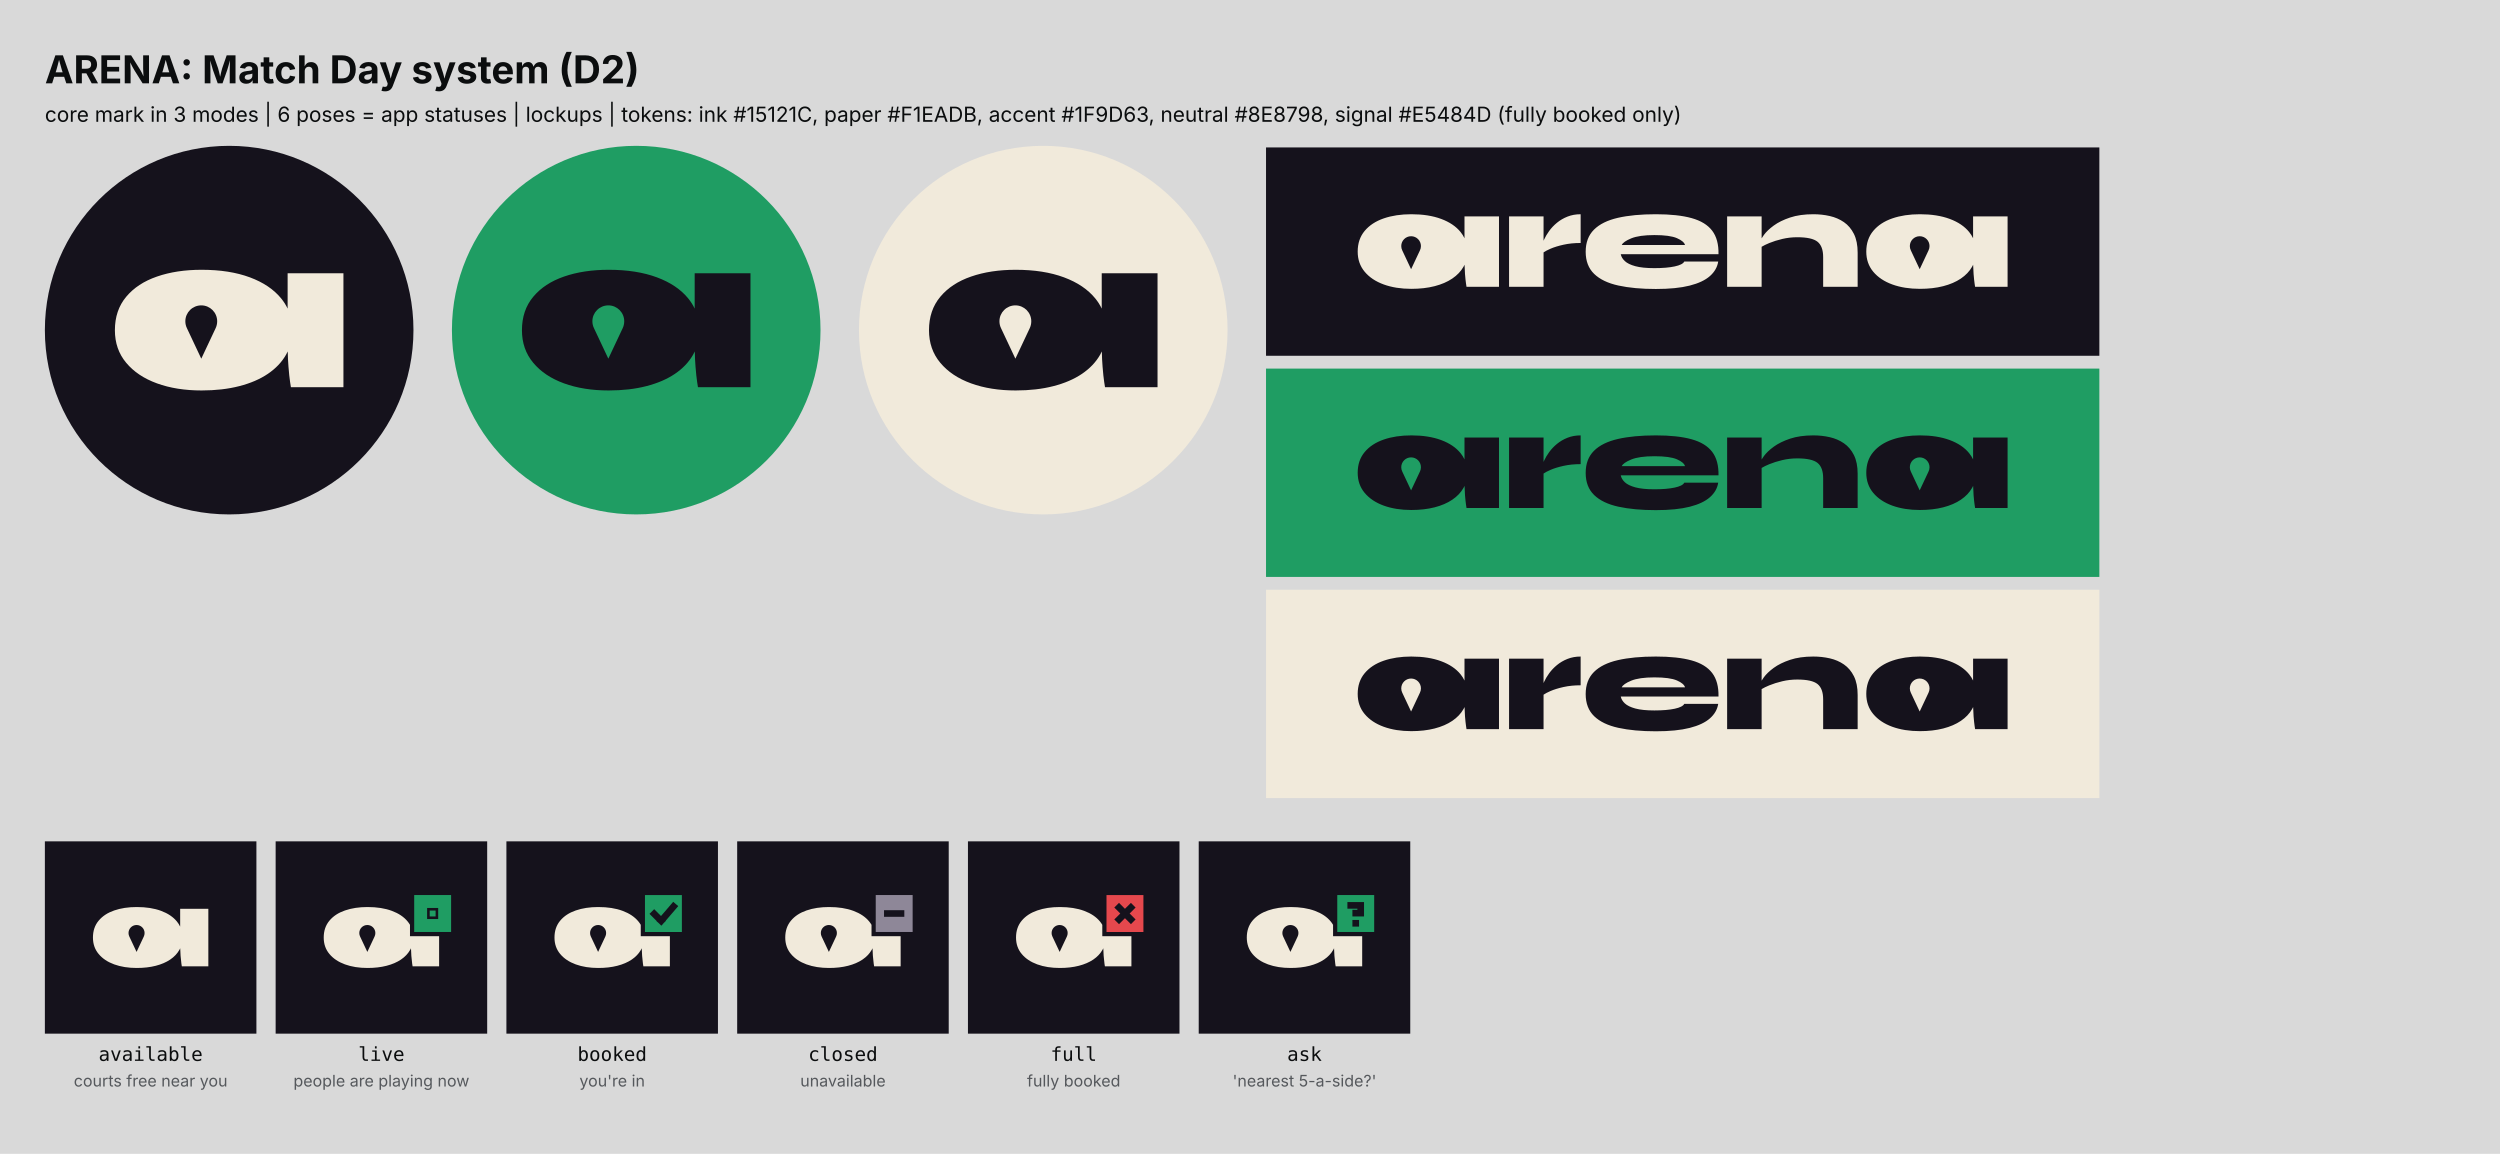
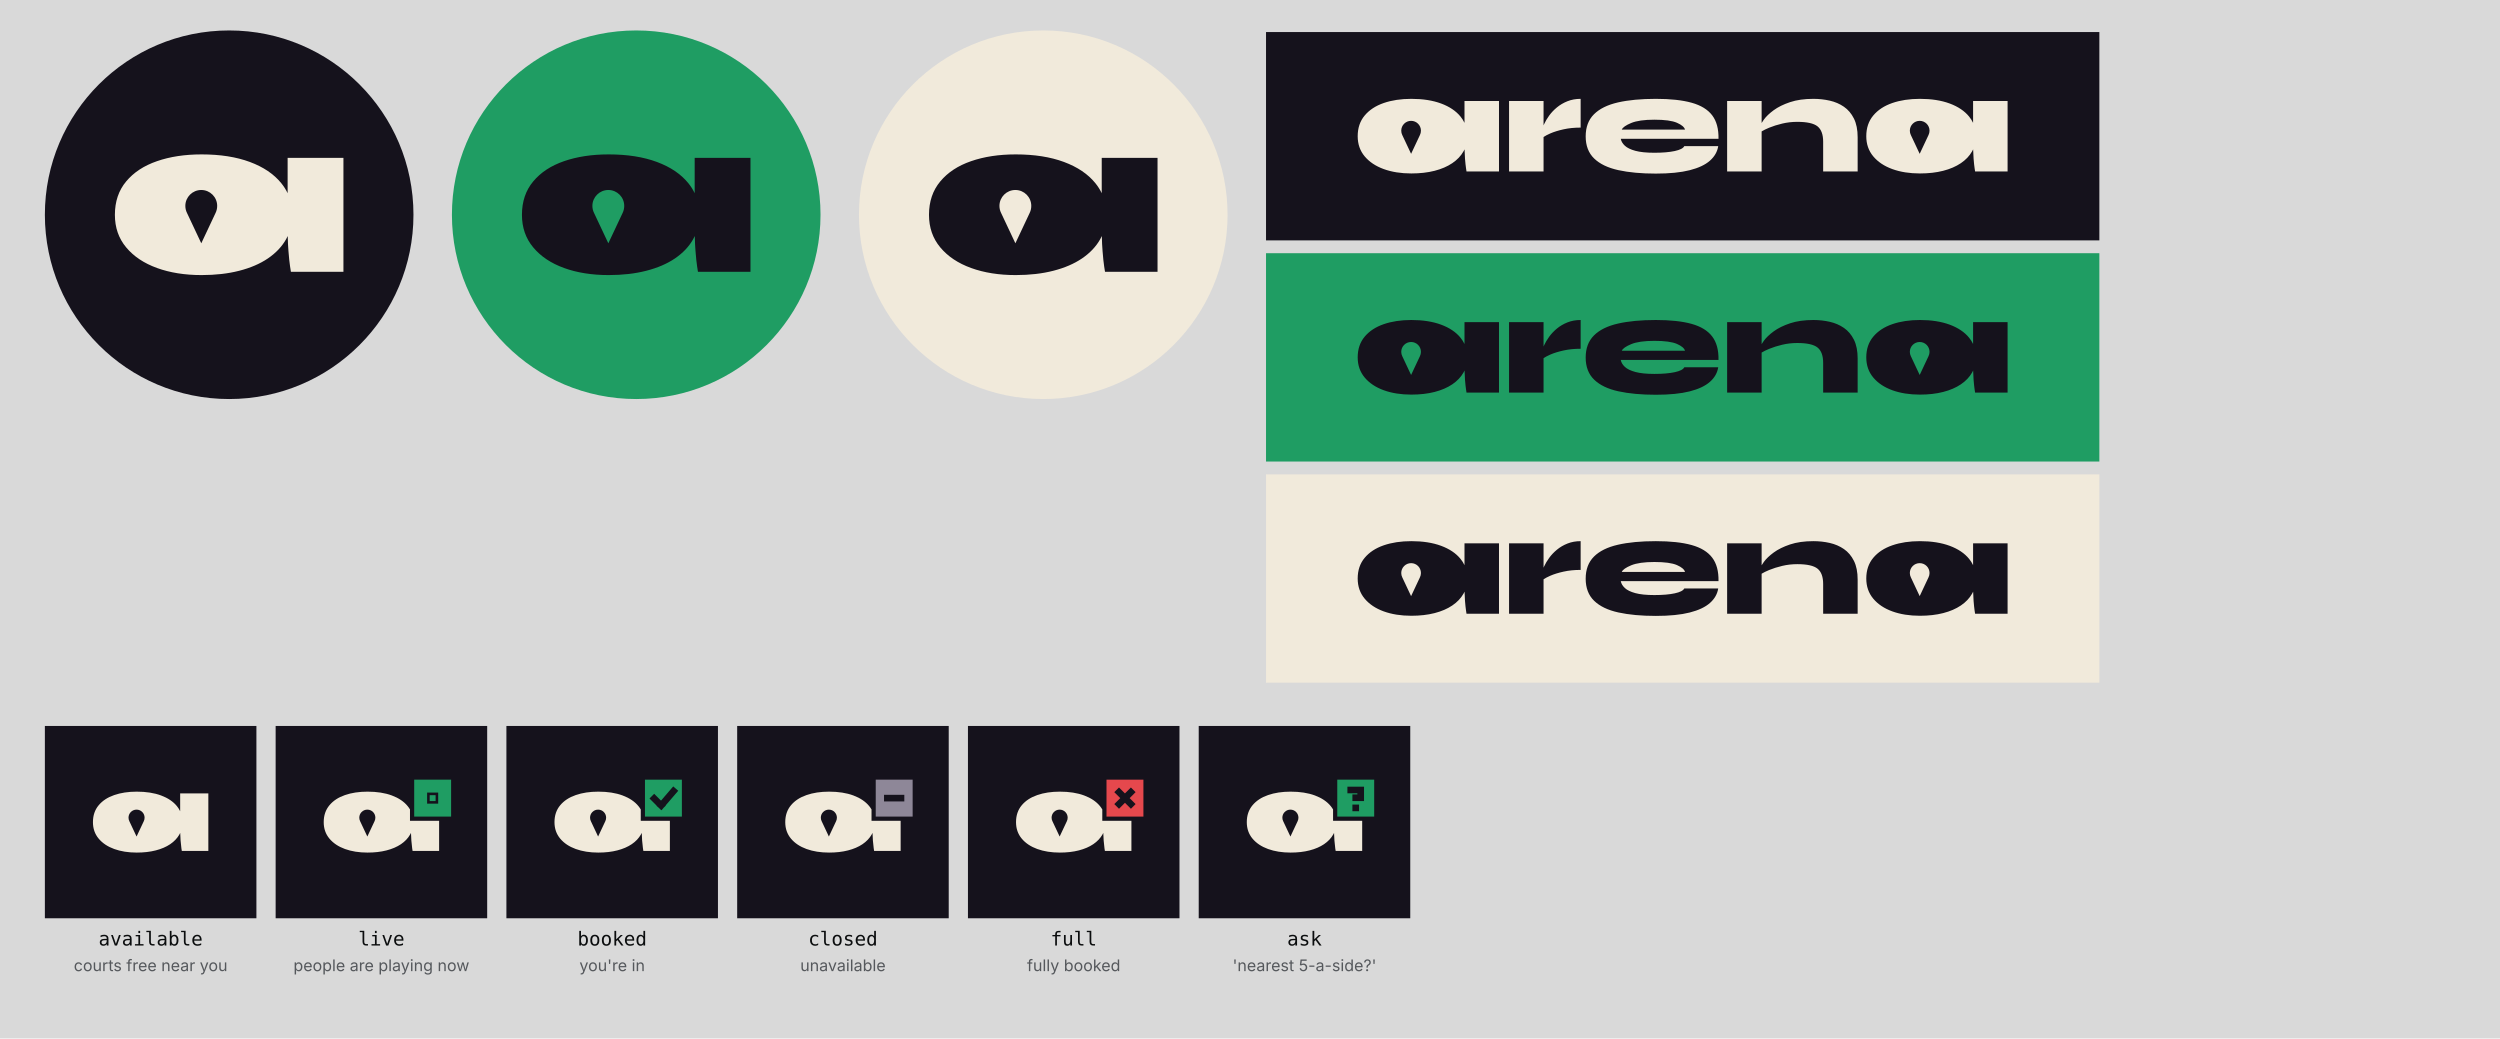
- <svg xmlns="http://www.w3.org/2000/svg" width="1560" height="720" viewBox="0 0 1560 720">
-   <rect width="100%" height="100%" fill="#D9D9D9" />
-   <text x="28" y="52" font-family="Inter, sans-serif" font-weight="700" font-size="24" fill="#0B0D0E">ARENA: Match Day system (D2)</text>
-   <text x="28" y="76" font-family="Inter, sans-serif" font-size="13" fill="#0B0D0E">core mark in 3 modes | 6 poses = app statuses | lockups | tokens: ink #15121C, paper #F1EADB, accent #1F9D63, neutral #8E8798, signal #E5484D (fully booked only)</text>
+ <svg xmlns="http://www.w3.org/2000/svg" width="1560" height="648" viewBox="0 72 1560 648">
+   <rect width="1560" height="720" fill="#D9D9D9" />
  <circle cx="143" cy="206" r="115" fill="#15121C" />
  <g transform="translate(64.96 127.96) scale(3.2515)">
    <path fill="#F1EADB" d="M18.71 35.58Q13.89 35.58 10.15 34.22Q6.4 32.86 4.24 30.27Q2.07 27.68 2.07 24.02Q2.07 20.19 4.24 17.6Q6.4 15.01 10.15 13.72Q13.89 12.42 18.71 12.42Q24.07 12.42 27.97 13.87Q31.87 15.32 33.99 17.93Q34.74 18.85 35.22 19.87V13.09H45.93V34.95H35.85L35.69 33.93Q35.53 32.9 35.38 30.98Q35.27 29.69 35.24 28.09Q35.09 28.42 34.91 28.73Q33.7 30.85 31.43 32.39Q29.15 33.93 25.94 34.75Q22.73 35.58 18.71 35.58ZM21.7 22.3C21.7 20.62 20.33 19.25 18.65 19.25C16.96 19.25 15.59 20.62 15.59 22.3C15.59 22.78 15.7 23.24 15.9 23.64L18.65 29.48L21.39 23.66C21.59 23.25 21.7 22.79 21.7 22.3Z" />
    <path fill="#1F9D63" d="" />
  </g>
  <circle cx="397" cy="206" r="115" fill="#1F9D63" />
  <g transform="translate(318.96 127.96) scale(3.2515)">
    <path fill="#15121C" d="M18.71 35.58Q13.89 35.58 10.15 34.22Q6.4 32.86 4.24 30.27Q2.07 27.68 2.07 24.02Q2.07 20.19 4.24 17.6Q6.4 15.01 10.15 13.72Q13.89 12.42 18.71 12.42Q24.07 12.42 27.97 13.87Q31.87 15.32 33.99 17.93Q34.74 18.85 35.22 19.87V13.09H45.93V34.95H35.85L35.69 33.93Q35.53 32.9 35.38 30.98Q35.27 29.69 35.24 28.09Q35.09 28.42 34.91 28.73Q33.7 30.85 31.43 32.39Q29.15 33.93 25.94 34.75Q22.73 35.58 18.71 35.58ZM21.7 22.3C21.7 20.62 20.33 19.25 18.65 19.25C16.96 19.25 15.59 20.62 15.59 22.3C15.59 22.78 15.7 23.24 15.9 23.64L18.65 29.48L21.39 23.66C21.59 23.25 21.7 22.79 21.7 22.3Z" />
    <path fill="#15121C" d="" />
  </g>
  <circle cx="651" cy="206" r="115" fill="#F1EADB" />
  <g transform="translate(572.96 127.96) scale(3.2515)">
    <path fill="#15121C" d="M18.71 35.58Q13.89 35.58 10.15 34.22Q6.4 32.86 4.24 30.27Q2.07 27.68 2.07 24.02Q2.07 20.19 4.24 17.6Q6.4 15.01 10.15 13.72Q13.89 12.42 18.71 12.42Q24.07 12.42 27.97 13.87Q31.87 15.32 33.99 17.93Q34.74 18.85 35.22 19.87V13.09H45.93V34.95H35.85L35.69 33.93Q35.53 32.9 35.38 30.98Q35.27 29.69 35.24 28.09Q35.09 28.42 34.91 28.73Q33.7 30.85 31.43 32.39Q29.15 33.93 25.94 34.75Q22.73 35.58 18.71 35.58ZM21.7 22.3C21.7 20.62 20.33 19.25 18.65 19.25C16.96 19.25 15.59 20.62 15.59 22.3C15.59 22.78 15.7 23.24 15.9 23.64L18.65 29.48L21.39 23.66C21.59 23.25 21.7 22.79 21.7 22.3Z" />
    <path fill="#1F9D63" d="" />
  </g>
  <rect x="790" y="92" width="520" height="130" fill="#15121C" />
  <g transform="translate(844.06 178.98) scale(0.0897)">
    <path fill="#F1EADB" d="M408 14Q300 14 216 -16.5Q132 -47 83.5 -105Q35 -163 35 -245Q35 -331 83.5 -389Q132 -447 216 -476Q300 -505 408 -505Q528 -505 615.5 -472.5Q703 -440 750.5 -381.5Q767.18 -360.96 778 -338.02V-490H1018V0H792L788.5 -23Q785 -46 781.5 -89Q779.14 -117.96 778.37 -153.73Q774.98 -146.5 771 -139.5Q744 -92 693 -57.5Q642 -23 570 -4.5Q498 14 408 14ZM3946 14Q3838 14 3754 -16.5Q3670 -47 3621.5 -105Q3573 -163 3573 -245Q3573 -331 3621.5 -389Q3670 -447 3754 -476Q3838 -505 3946 -505Q4066 -505 4153.5 -472.5Q4241 -440 4288.5 -381.5Q4305.18 -360.96 4316 -338.02V-490H4556V0H4330L4326.5 -23Q4323 -46 4319.5 -89Q4317.14 -117.96 4316.37 -153.73Q4312.98 -146.5 4309 -139.5Q4282 -92 4231 -57.5Q4180 -23 4108 -4.5Q4036 14 3946 14ZM2307 -176H2543Q2534 -118 2485.5 -75Q2437 -32 2344.5 -8.5Q2252 15 2109 15Q1958 15 1848.5 -9Q1739 -33 1680 -90Q1621 -147 1621 -244Q1621 -340 1678.5 -397.5Q1736 -455 1845 -480Q1954 -505 2109 -505Q2261 -505 2358 -478Q2455 -451 2501 -390.5Q2547 -330 2545 -227H1865Q1870 -201 1893.5 -179Q1917 -157 1966.5 -143.5Q2016 -130 2099 -130Q2185 -130 2240.5 -142Q2296 -154 2307 -176ZM2605 -490H2845V-337.13Q2851.23 -347.69 2860.5 -360.5Q2884 -393 2929 -426Q2974 -459 3042.5 -482Q3111 -505 3205 -505Q3264 -505 3319 -492.5Q3374 -480 3417.5 -450Q3461 -420 3487 -368Q3513 -316 3513 -237V0H3273V-207Q3273 -282 3234 -313.5Q3195 -345 3093 -345Q3039 -345 2988.5 -333Q2938 -321 2898 -304.5Q2866.09 -291.34 2845 -278.49V0H2605ZM1088 -490H1328V-320.34Q1329.87 -324.82 1332 -329.5Q1345 -358 1367 -388.5Q1389 -419 1421 -445.5Q1453 -472 1494.5 -488.5Q1536 -505 1586 -505V-305Q1521 -305 1467 -293Q1413 -281 1375 -264.5Q1345.95 -251.88 1328 -239.56V0H1088ZM2099 -360Q1993 -360 1937.5 -337Q1882 -314 1872 -291H2312Q2305 -317 2256 -338.5Q2207 -360 2099 -360ZM474.98 -283.52C474.98 -321.34 444.32 -352 406.5 -352C368.68 -352 338.02 -321.34 338.02 -283.52C338.02 -272.59 340.58 -262.25 345.14 -253.09L406.5 -122.59L467.86 -253.09C472.42 -262.25 474.98 -272.59 474.98 -283.52ZM4012.98 -283.52C4012.98 -321.34 3982.32 -352 3944.5 -352C3906.68 -352 3876.02 -321.34 3876.02 -283.52C3876.02 -272.59 3878.58 -262.25 3883.14 -253.08L3944.5 -122.59L4005.86 -253.08C4010.42 -262.25 4012.98 -272.59 4012.98 -283.52Z" />
    <path fill="#1F9D63" d="" />
  </g>
  <rect x="790" y="230" width="520" height="130" fill="#1F9D63" />
  <g transform="translate(844.06 316.98) scale(0.0897)">
    <path fill="#15121C" d="M408 14Q300 14 216 -16.5Q132 -47 83.5 -105Q35 -163 35 -245Q35 -331 83.5 -389Q132 -447 216 -476Q300 -505 408 -505Q528 -505 615.5 -472.5Q703 -440 750.5 -381.5Q767.18 -360.96 778 -338.02V-490H1018V0H792L788.5 -23Q785 -46 781.5 -89Q779.14 -117.96 778.37 -153.73Q774.98 -146.5 771 -139.5Q744 -92 693 -57.5Q642 -23 570 -4.5Q498 14 408 14ZM3946 14Q3838 14 3754 -16.5Q3670 -47 3621.5 -105Q3573 -163 3573 -245Q3573 -331 3621.5 -389Q3670 -447 3754 -476Q3838 -505 3946 -505Q4066 -505 4153.5 -472.5Q4241 -440 4288.5 -381.5Q4305.18 -360.96 4316 -338.02V-490H4556V0H4330L4326.5 -23Q4323 -46 4319.5 -89Q4317.14 -117.96 4316.37 -153.73Q4312.98 -146.5 4309 -139.5Q4282 -92 4231 -57.5Q4180 -23 4108 -4.5Q4036 14 3946 14ZM2307 -176H2543Q2534 -118 2485.5 -75Q2437 -32 2344.5 -8.5Q2252 15 2109 15Q1958 15 1848.5 -9Q1739 -33 1680 -90Q1621 -147 1621 -244Q1621 -340 1678.5 -397.5Q1736 -455 1845 -480Q1954 -505 2109 -505Q2261 -505 2358 -478Q2455 -451 2501 -390.5Q2547 -330 2545 -227H1865Q1870 -201 1893.5 -179Q1917 -157 1966.5 -143.5Q2016 -130 2099 -130Q2185 -130 2240.5 -142Q2296 -154 2307 -176ZM2605 -490H2845V-337.13Q2851.23 -347.69 2860.5 -360.5Q2884 -393 2929 -426Q2974 -459 3042.5 -482Q3111 -505 3205 -505Q3264 -505 3319 -492.5Q3374 -480 3417.5 -450Q3461 -420 3487 -368Q3513 -316 3513 -237V0H3273V-207Q3273 -282 3234 -313.5Q3195 -345 3093 -345Q3039 -345 2988.5 -333Q2938 -321 2898 -304.5Q2866.09 -291.34 2845 -278.49V0H2605ZM1088 -490H1328V-320.34Q1329.87 -324.82 1332 -329.5Q1345 -358 1367 -388.5Q1389 -419 1421 -445.5Q1453 -472 1494.5 -488.5Q1536 -505 1586 -505V-305Q1521 -305 1467 -293Q1413 -281 1375 -264.5Q1345.95 -251.88 1328 -239.56V0H1088ZM2099 -360Q1993 -360 1937.5 -337Q1882 -314 1872 -291H2312Q2305 -317 2256 -338.5Q2207 -360 2099 -360ZM474.98 -283.52C474.98 -321.34 444.32 -352 406.5 -352C368.68 -352 338.02 -321.34 338.02 -283.52C338.02 -272.59 340.58 -262.25 345.14 -253.09L406.5 -122.59L467.86 -253.09C472.42 -262.25 474.98 -272.59 474.98 -283.52ZM4012.98 -283.52C4012.98 -321.34 3982.32 -352 3944.5 -352C3906.68 -352 3876.02 -321.34 3876.02 -283.52C3876.02 -272.59 3878.58 -262.25 3883.14 -253.08L3944.5 -122.59L4005.86 -253.08C4010.42 -262.25 4012.98 -272.59 4012.98 -283.52Z" />
    <path fill="#15121C" d="" />
  </g>
  <rect x="790" y="368" width="520" height="130" fill="#F1EADB" />
  <g transform="translate(844.06 454.98) scale(0.0897)">
    <path fill="#15121C" d="M408 14Q300 14 216 -16.5Q132 -47 83.5 -105Q35 -163 35 -245Q35 -331 83.5 -389Q132 -447 216 -476Q300 -505 408 -505Q528 -505 615.5 -472.5Q703 -440 750.5 -381.5Q767.18 -360.96 778 -338.02V-490H1018V0H792L788.5 -23Q785 -46 781.5 -89Q779.14 -117.96 778.37 -153.73Q774.98 -146.5 771 -139.5Q744 -92 693 -57.5Q642 -23 570 -4.5Q498 14 408 14ZM3946 14Q3838 14 3754 -16.5Q3670 -47 3621.5 -105Q3573 -163 3573 -245Q3573 -331 3621.5 -389Q3670 -447 3754 -476Q3838 -505 3946 -505Q4066 -505 4153.5 -472.5Q4241 -440 4288.5 -381.5Q4305.18 -360.96 4316 -338.02V-490H4556V0H4330L4326.5 -23Q4323 -46 4319.5 -89Q4317.14 -117.96 4316.37 -153.73Q4312.98 -146.5 4309 -139.5Q4282 -92 4231 -57.5Q4180 -23 4108 -4.5Q4036 14 3946 14ZM2307 -176H2543Q2534 -118 2485.5 -75Q2437 -32 2344.5 -8.5Q2252 15 2109 15Q1958 15 1848.5 -9Q1739 -33 1680 -90Q1621 -147 1621 -244Q1621 -340 1678.5 -397.5Q1736 -455 1845 -480Q1954 -505 2109 -505Q2261 -505 2358 -478Q2455 -451 2501 -390.5Q2547 -330 2545 -227H1865Q1870 -201 1893.5 -179Q1917 -157 1966.5 -143.5Q2016 -130 2099 -130Q2185 -130 2240.5 -142Q2296 -154 2307 -176ZM2605 -490H2845V-337.13Q2851.23 -347.69 2860.5 -360.5Q2884 -393 2929 -426Q2974 -459 3042.5 -482Q3111 -505 3205 -505Q3264 -505 3319 -492.5Q3374 -480 3417.5 -450Q3461 -420 3487 -368Q3513 -316 3513 -237V0H3273V-207Q3273 -282 3234 -313.5Q3195 -345 3093 -345Q3039 -345 2988.5 -333Q2938 -321 2898 -304.5Q2866.09 -291.34 2845 -278.49V0H2605ZM1088 -490H1328V-320.34Q1329.87 -324.82 1332 -329.5Q1345 -358 1367 -388.5Q1389 -419 1421 -445.5Q1453 -472 1494.5 -488.5Q1536 -505 1586 -505V-305Q1521 -305 1467 -293Q1413 -281 1375 -264.5Q1345.95 -251.88 1328 -239.56V0H1088ZM2099 -360Q1993 -360 1937.5 -337Q1882 -314 1872 -291H2312Q2305 -317 2256 -338.5Q2207 -360 2099 -360ZM474.98 -283.52C474.98 -321.34 444.32 -352 406.5 -352C368.68 -352 338.02 -321.34 338.02 -283.52C338.02 -272.59 340.58 -262.25 345.14 -253.09L406.5 -122.59L467.86 -253.09C472.42 -262.25 474.98 -272.59 474.98 -283.52ZM4012.98 -283.52C4012.98 -321.34 3982.32 -352 3944.5 -352C3906.68 -352 3876.02 -321.34 3876.02 -283.52C3876.02 -272.59 3878.58 -262.25 3883.14 -253.08L3944.5 -122.59L4005.86 -253.08C4010.42 -262.25 4012.98 -272.59 4012.98 -283.52Z" />
    <path fill="#1F9D63" d="" />
  </g>
  <rect x="28" y="525" width="132" height="120" fill="#15121C" />
  <g transform="translate(54.60 545.60) scale(1.6417)">
    <path fill="#F1EADB" d="M18.71 35.58Q13.89 35.58 10.15 34.22Q6.4 32.86 4.24 30.27Q2.07 27.68 2.07 24.02Q2.07 20.19 4.24 17.6Q6.4 15.01 10.15 13.72Q13.89 12.42 18.71 12.42Q24.07 12.42 27.97 13.87Q31.87 15.32 33.99 17.93Q34.74 18.85 35.22 19.87V13.09H45.93V34.95H35.85L35.69 33.93Q35.53 32.9 35.38 30.98Q35.27 29.69 35.24 28.09Q35.09 28.42 34.91 28.73Q33.7 30.85 31.43 32.39Q29.15 33.93 25.94 34.75Q22.73 35.58 18.71 35.58ZM21.7 22.3C21.7 20.62 20.33 19.25 18.65 19.25C16.96 19.25 15.59 20.62 15.59 22.3C15.59 22.78 15.7 23.24 15.9 23.64L18.65 29.48L21.39 23.66C21.59 23.25 21.7 22.79 21.7 22.3Z" />
    <path fill="#1F9D63" d="" />
  </g>
  <text x="94" y="662" text-anchor="middle" font-family="JetBrains Mono, monospace" font-size="12" fill="#0B0D0E">available</text>
  <text x="94" y="678" text-anchor="middle" font-family="Inter, sans-serif" font-size="10" fill="#55585c">courts free near you</text>
  <rect x="172" y="525" width="132" height="120" fill="#15121C" />
  <g transform="translate(198.60 545.60) scale(1.6417)">
    <path fill="#F1EADB" d="M18.71 35.58Q13.89 35.58 10.15 34.22Q6.4 32.86 4.24 30.27Q2.07 27.68 2.07 24.02Q2.07 20.19 4.24 17.6Q6.4 15.01 10.15 13.72Q13.89 12.42 18.71 12.42Q24.07 12.42 27.97 13.87Q31.87 15.32 33.99 17.93Q34.48 18.53 34.86 19.18V23.5H45.93V34.95H35.85L35.69 33.93Q35.53 32.9 35.38 30.98Q35.27 29.69 35.24 28.09Q35.09 28.42 34.91 28.73Q33.7 30.85 31.43 32.39Q29.15 33.93 25.94 34.75Q22.73 35.58 18.71 35.58ZM21.7 22.3C21.7 20.62 20.33 19.25 18.65 19.25C16.96 19.25 15.59 20.62 15.59 22.3C15.59 22.78 15.7 23.24 15.9 23.64L18.65 29.48L21.39 23.66C21.59 23.25 21.7 22.79 21.7 22.3Z" />
    <path fill="#1F9D63" d="" />
    <path fill="#1F9D63" d="M36.46 7.86H50.49V21.9H36.46ZM41.37 12.77V16.98H45.58V12.77ZM42.35 13.76H44.6V16H42.35Z" />
  </g>
  <text x="238" y="662" text-anchor="middle" font-family="JetBrains Mono, monospace" font-size="12" fill="#0B0D0E">live</text>
  <text x="238" y="678" text-anchor="middle" font-family="Inter, sans-serif" font-size="10" fill="#55585c">people are playing now</text>
  <rect x="316" y="525" width="132" height="120" fill="#15121C" />
  <g transform="translate(342.60 545.60) scale(1.6417)">
    <path fill="#F1EADB" d="M18.71 35.58Q13.89 35.58 10.15 34.22Q6.4 32.86 4.24 30.27Q2.07 27.68 2.07 24.02Q2.07 20.19 4.24 17.6Q6.4 15.01 10.15 13.72Q13.89 12.42 18.71 12.42Q24.07 12.42 27.97 13.87Q31.87 15.32 33.99 17.93Q34.48 18.53 34.86 19.18V23.5H45.93V34.95H35.85L35.69 33.93Q35.53 32.9 35.38 30.98Q35.27 29.69 35.24 28.09Q35.09 28.42 34.91 28.73Q33.7 30.85 31.43 32.39Q29.15 33.93 25.94 34.75Q22.73 35.58 18.71 35.58ZM21.7 22.3C21.7 20.62 20.33 19.25 18.65 19.25C16.96 19.25 15.59 20.62 15.59 22.3C15.59 22.78 15.7 23.24 15.9 23.64L18.65 29.48L21.39 23.66C21.59 23.25 21.7 22.79 21.7 22.3Z" />
    <path fill="#1F9D63" d="" />
    <path fill="#1F9D63" d="M36.46 7.86H50.49V21.9H36.46ZM38.18 15.02 40.91 17.75 40.85 17.82 41.77 18.61 42.63 19.47 42.7 19.41 42.77 19.47 43.56 18.54 44.42 17.69 44.35 17.62 49.11 12.08 47.2 10.43 42.56 15.83 39.96 13.23Z" />
  </g>
  <text x="382" y="662" text-anchor="middle" font-family="JetBrains Mono, monospace" font-size="12" fill="#0B0D0E">booked</text>
  <text x="382" y="678" text-anchor="middle" font-family="Inter, sans-serif" font-size="10" fill="#55585c">you're in</text>
  <rect x="460" y="525" width="132" height="120" fill="#15121C" />
  <g transform="translate(486.60 545.60) scale(1.6417)">
    <path fill="#F1EADB" d="M18.71 35.58Q13.89 35.58 10.15 34.22Q6.4 32.86 4.24 30.27Q2.07 27.68 2.07 24.02Q2.07 20.19 4.24 17.6Q6.4 15.01 10.15 13.72Q13.89 12.42 18.71 12.42Q24.07 12.42 27.97 13.87Q31.87 15.32 33.99 17.93Q34.48 18.53 34.86 19.18V23.5H45.93V34.95H35.85L35.69 33.93Q35.53 32.9 35.38 30.98Q35.27 29.69 35.24 28.09Q35.09 28.42 34.91 28.73Q33.7 30.85 31.43 32.39Q29.15 33.93 25.94 34.75Q22.73 35.58 18.71 35.58ZM21.7 22.3C21.7 20.62 20.33 19.25 18.65 19.25C16.96 19.25 15.59 20.62 15.59 22.3C15.59 22.78 15.7 23.24 15.9 23.64L18.65 29.48L21.39 23.66C21.59 23.25 21.7 22.79 21.7 22.3Z" />
    <path fill="#1F9D63" d="" />
    <path fill="#8E8798" d="M36.46 7.86H50.49V21.9H36.46ZM39.61 13.62V16.14H47.33V13.62Z" />
  </g>
  <text x="526" y="662" text-anchor="middle" font-family="JetBrains Mono, monospace" font-size="12" fill="#0B0D0E">closed</text>
  <text x="526" y="678" text-anchor="middle" font-family="Inter, sans-serif" font-size="10" fill="#55585c">unavailable</text>
  <rect x="604" y="525" width="132" height="120" fill="#15121C" />
  <g transform="translate(630.60 545.60) scale(1.6417)">
    <path fill="#F1EADB" d="M18.71 35.58Q13.89 35.58 10.15 34.22Q6.4 32.86 4.24 30.27Q2.07 27.68 2.07 24.02Q2.07 20.19 4.24 17.6Q6.4 15.01 10.15 13.72Q13.89 12.42 18.71 12.42Q24.07 12.42 27.97 13.87Q31.87 15.32 33.99 17.93Q34.48 18.53 34.86 19.18V23.5H45.93V34.95H35.85L35.69 33.93Q35.53 32.9 35.38 30.98Q35.27 29.69 35.24 28.09Q35.09 28.42 34.91 28.73Q33.7 30.85 31.43 32.39Q29.15 33.93 25.94 34.75Q22.73 35.58 18.71 35.58ZM21.7 22.3C21.7 20.62 20.33 19.25 18.65 19.25C16.96 19.25 15.59 20.62 15.59 22.3C15.59 22.78 15.7 23.24 15.9 23.64L18.65 29.48L21.39 23.66C21.59 23.25 21.7 22.79 21.7 22.3Z" />
    <path fill="#E5484D" d="" />
    <path fill="#E5484D" d="M36.46 7.86H50.49V21.9H36.46ZM39.42 12.61 41.69 14.88 39.42 17.14 41.21 18.93 43.47 16.66 45.74 18.93 47.52 17.14 45.26 14.88 47.52 12.61 45.74 10.83 43.47 13.09 41.21 10.83Z" />
  </g>
  <text x="670" y="662" text-anchor="middle" font-family="JetBrains Mono, monospace" font-size="12" fill="#0B0D0E">full</text>
  <text x="670" y="678" text-anchor="middle" font-family="Inter, sans-serif" font-size="10" fill="#55585c">fully booked</text>
  <rect x="748" y="525" width="132" height="120" fill="#15121C" />
  <g transform="translate(774.60 545.60) scale(1.6417)">
    <path fill="#F1EADB" d="M18.71 35.58Q13.89 35.58 10.15 34.22Q6.4 32.86 4.24 30.27Q2.07 27.68 2.07 24.02Q2.07 20.19 4.24 17.6Q6.4 15.01 10.15 13.72Q13.89 12.42 18.71 12.42Q24.07 12.42 27.97 13.87Q31.87 15.32 33.99 17.93Q34.48 18.53 34.86 19.18V23.5H45.93V34.95H35.85L35.69 33.93Q35.53 32.9 35.38 30.98Q35.27 29.69 35.24 28.09Q35.09 28.42 34.91 28.73Q33.7 30.85 31.43 32.39Q29.15 33.93 25.94 34.75Q22.73 35.58 18.71 35.58ZM21.7 22.3C21.7 20.62 20.33 19.25 18.65 19.25C16.96 19.25 15.59 20.62 15.59 22.3C15.59 22.78 15.7 23.24 15.9 23.64L18.65 29.48L21.39 23.66C21.59 23.25 21.7 22.79 21.7 22.3Z" />
    <path fill="#1F9D63" d="" />
    <path fill="#1F9D63" d="M36.46 7.86H50.49V21.9H36.46ZM40.31 10.53V13.05H44.1V13.47H42.21V16H46.63V10.53ZM42.21 17.33V19.86H44.74V17.33Z" />
  </g>
  <text x="814" y="662" text-anchor="middle" font-family="JetBrains Mono, monospace" font-size="12" fill="#0B0D0E">ask</text>
  <text x="814" y="678" text-anchor="middle" font-family="Inter, sans-serif" font-size="10" fill="#55585c">'nearest 5-a-side?'</text>
</svg>
